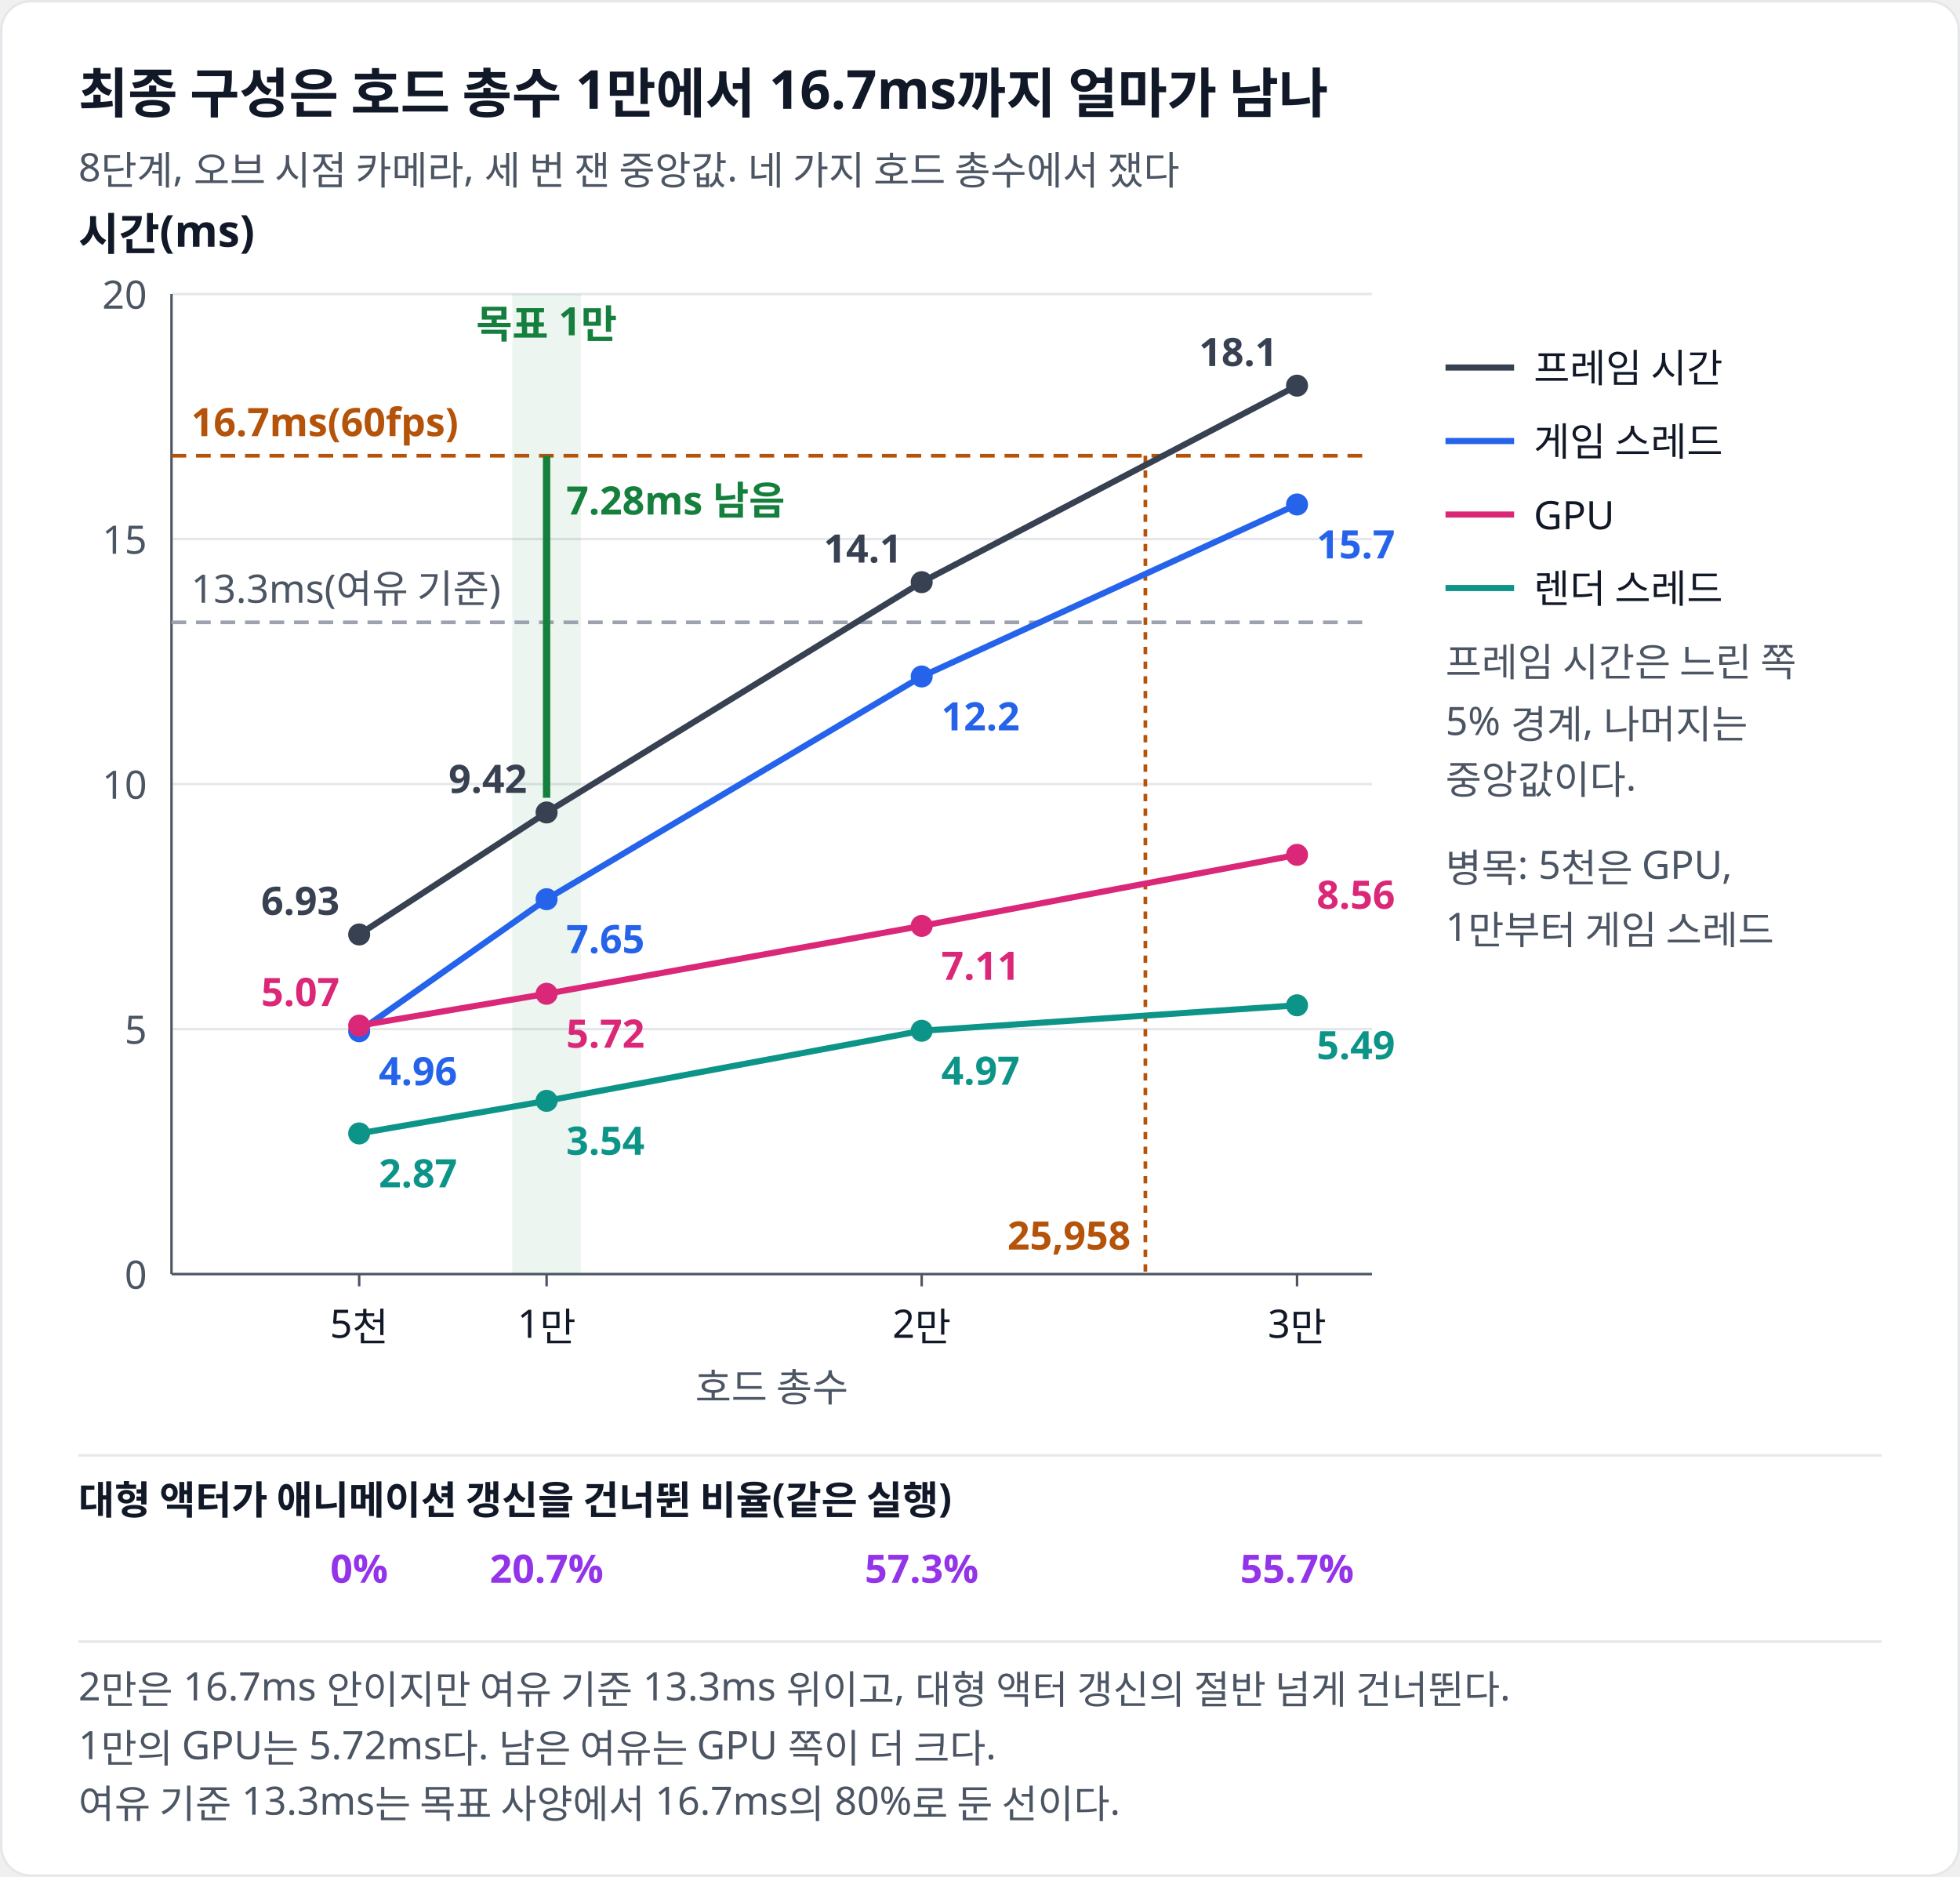
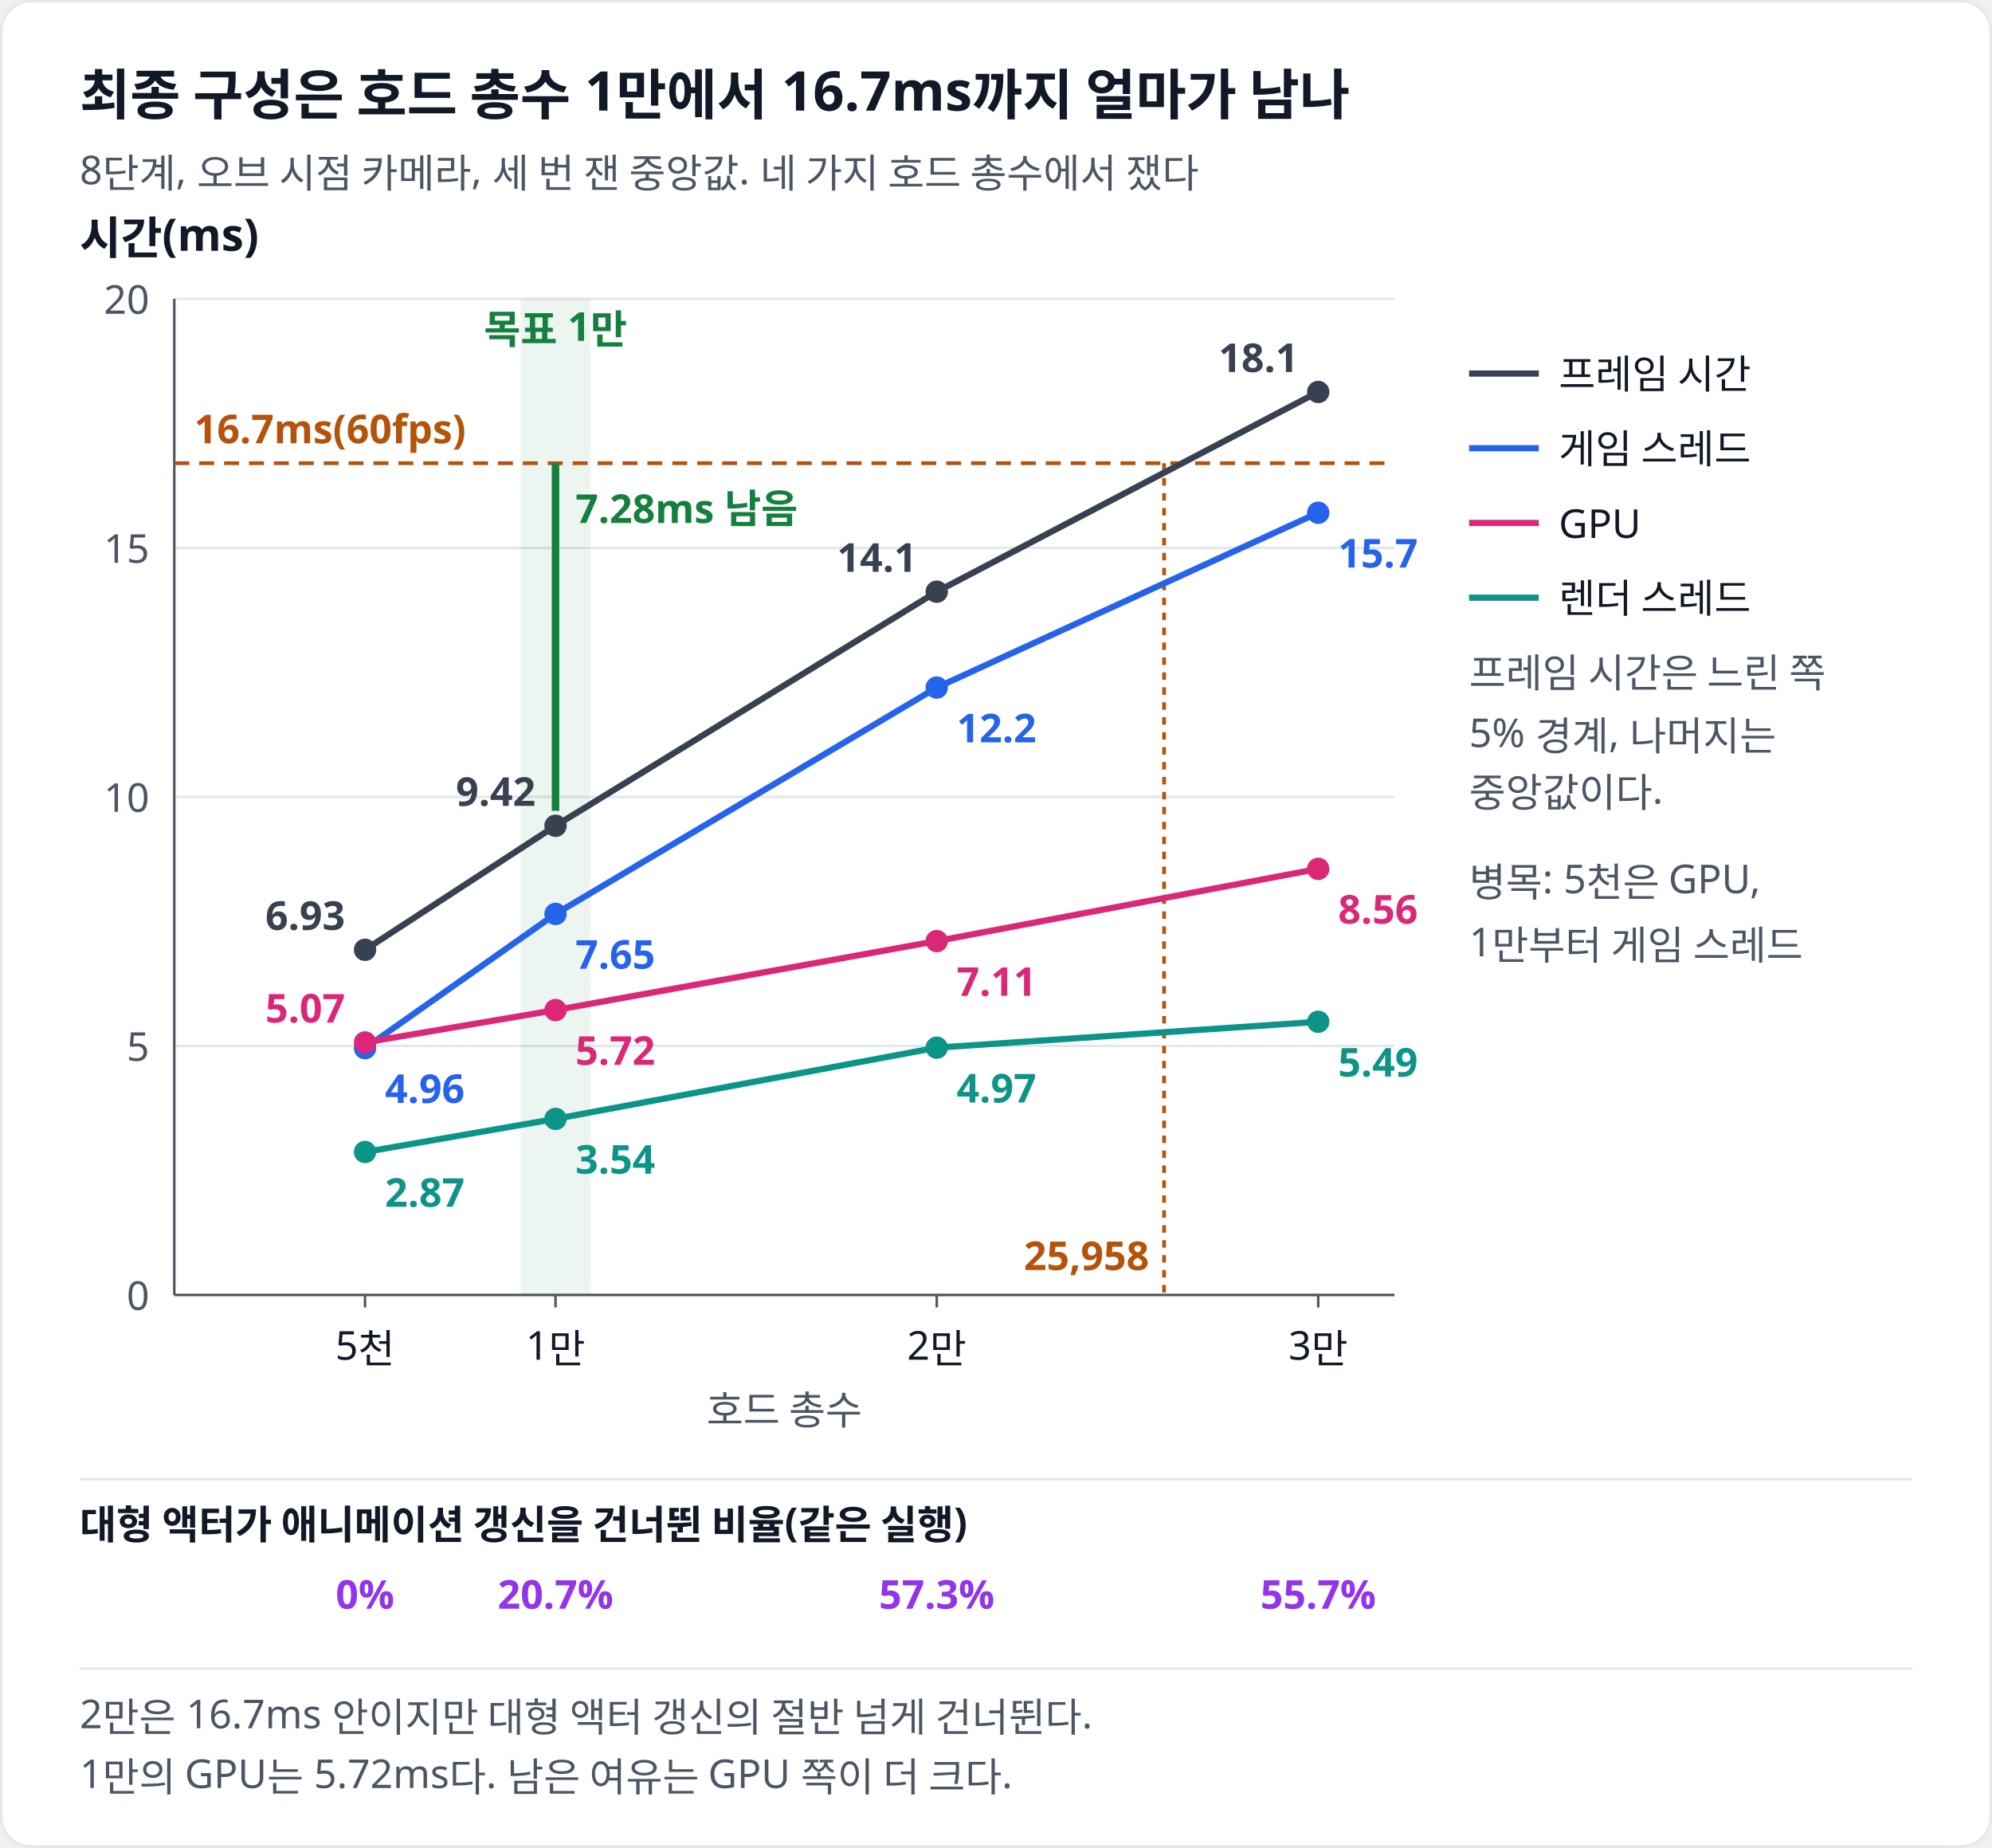
- <svg xmlns="http://www.w3.org/2000/svg" width="800" height="766" viewBox="0 0 800 766" font-family="Malgun Gothic, Apple SD Gothic Neo, Noto Sans KR, Segoe UI, sans-serif" font-size="16" fill="#111827">
-   <rect x="0.5" y="0.5" width="799" height="765" rx="12" fill="#ffffff" stroke="#e5e7eb" />
+ <svg xmlns="http://www.w3.org/2000/svg" width="800" height="742" viewBox="0 0 800 742" font-family="Malgun Gothic, Apple SD Gothic Neo, Noto Sans KR, Segoe UI, sans-serif" font-size="16" fill="#111827">
+   <rect x="0.5" y="0.5" width="799" height="741" rx="12" fill="#ffffff" stroke="#e5e7eb" />
  <text x="32" y="46" font-size="22" font-weight="700">최종 구성은 호드 총수 1만에서 16.7ms까지 얼마가 남나</text>
  <text x="32" y="74" font-size="16" fill="#4b5563">8단계, 오브 시점 카메라, 세 번 잰 중앙값. 네 가지 호드 총수에서 쟀다</text>
  <text x="32" y="102" font-size="18" font-weight="700">시간(ms)</text>
  <line x1="70" y1="520.0" x2="560" y2="520.0" stroke="#e5e7eb" />
  <text x="60" y="526.0" text-anchor="end" font-size="16" fill="#4b5563">0</text>
  <line x1="70" y1="420.0" x2="560" y2="420.0" stroke="#e5e7eb" />
  <text x="60" y="426.0" text-anchor="end" font-size="16" fill="#4b5563">5</text>
  <line x1="70" y1="320.0" x2="560" y2="320.0" stroke="#e5e7eb" />
  <text x="60" y="326.0" text-anchor="end" font-size="16" fill="#4b5563">10</text>
  <line x1="70" y1="220.0" x2="560" y2="220.0" stroke="#e5e7eb" />
  <text x="60" y="226.0" text-anchor="end" font-size="16" fill="#4b5563">15</text>
  <line x1="70" y1="120.0" x2="560" y2="120.0" stroke="#e5e7eb" />
  <text x="60" y="126.0" text-anchor="end" font-size="16" fill="#4b5563">20</text>
  <line x1="146.6" y1="520" x2="146.6" y2="525" stroke="#4b5563" />
  <text x="146.6" y="546" text-anchor="middle" font-size="16">5천</text>
  <line x1="223.1" y1="520" x2="223.1" y2="525" stroke="#4b5563" />
  <text x="223.1" y="546" text-anchor="middle" font-size="16">1만</text>
  <line x1="376.2" y1="520" x2="376.2" y2="525" stroke="#4b5563" />
  <text x="376.2" y="546" text-anchor="middle" font-size="16">2만</text>
  <line x1="529.4" y1="520" x2="529.4" y2="525" stroke="#4b5563" />
  <text x="529.4" y="546" text-anchor="middle" font-size="16">3만</text>
  <line x1="70" y1="520" x2="560" y2="520" stroke="#4b5563" />
  <line x1="70" y1="120" x2="70" y2="520" stroke="#4b5563" />
  <text x="315.0" y="572" text-anchor="middle" font-size="16" fill="#4b5563">호드 총수</text>
  <rect x="209.1" y="120" width="28" height="400" fill="#15803d" fill-opacity="0.08" />
  <text x="223.1" y="138" text-anchor="middle" font-size="16" font-weight="700" fill="#15803d">목표 1만</text>
  <line x1="467.5" y1="186.0" x2="467.5" y2="520" stroke="#b45309" stroke-width="1.5" stroke-dasharray="3 3" />
  <text x="461.5" y="510" text-anchor="end" font-size="16" font-weight="700" fill="#b45309">25,958</text>
  <line x1="70" y1="186.0" x2="560" y2="186.0" stroke="#b45309" stroke-dasharray="6 4" stroke-width="1.5" />
-   <line x1="70" y1="254.0" x2="560" y2="254.0" stroke="#9ca3af" stroke-dasharray="6 4" stroke-width="1.5" />
  <text x="78" y="178.0" font-size="16" font-weight="700" fill="#b45309">16.7ms(60fps)</text>
-   <text x="78" y="246.0" font-size="16" fill="#4b5563">13.3ms(여유 기준)</text>
  <polyline points="146.6,381.4 223.1,331.6 376.2,237.6 529.4,157.4" fill="none" stroke="#374151" stroke-width="2.5" />
  <circle cx="146.6" cy="381.4" r="4.5" fill="#374151" />
  <circle cx="223.1" cy="331.6" r="4.5" fill="#374151" />
  <circle cx="376.2" cy="237.6" r="4.5" fill="#374151" />
  <circle cx="529.4" cy="157.4" r="4.5" fill="#374151" />
  <polyline points="146.6,420.9 223.1,367.0 376.2,276.1 529.4,205.9" fill="none" stroke="#2563eb" stroke-width="2.5" />
  <circle cx="146.6" cy="420.9" r="4.5" fill="#2563eb" />
  <circle cx="223.1" cy="367.0" r="4.5" fill="#2563eb" />
  <circle cx="376.2" cy="276.1" r="4.5" fill="#2563eb" />
  <circle cx="529.4" cy="205.9" r="4.5" fill="#2563eb" />
  <polyline points="146.6,418.6 223.1,405.6 376.2,377.9 529.4,348.9" fill="none" stroke="#db2777" stroke-width="2.5" />
  <circle cx="146.6" cy="418.6" r="4.5" fill="#db2777" />
  <circle cx="223.1" cy="405.6" r="4.5" fill="#db2777" />
  <circle cx="376.2" cy="377.9" r="4.5" fill="#db2777" />
  <circle cx="529.4" cy="348.9" r="4.5" fill="#db2777" />
  <polyline points="146.6,462.6 223.1,449.3 376.2,420.7 529.4,410.3" fill="none" stroke="#0d9488" stroke-width="2.5" />
  <circle cx="146.6" cy="462.6" r="4.5" fill="#0d9488" />
  <circle cx="223.1" cy="449.3" r="4.5" fill="#0d9488" />
  <circle cx="376.2" cy="420.7" r="4.5" fill="#0d9488" />
  <circle cx="529.4" cy="410.3" r="4.5" fill="#0d9488" />
  <text x="138.6" y="373.4" text-anchor="end" font-size="16" font-weight="700" fill="#374151">6.93</text>
  <text x="215.1" y="323.6" text-anchor="end" font-size="16" font-weight="700" fill="#374151">9.42</text>
  <text x="368.2" y="229.6" text-anchor="end" font-size="16" font-weight="700" fill="#374151">14.1</text>
  <text x="521.4" y="149.4" text-anchor="end" font-size="16" font-weight="700" fill="#374151">18.1</text>
  <text x="154.6" y="442.9" font-size="16" font-weight="700" fill="#2563eb">4.96</text>
  <text x="231.1" y="389.0" font-size="16" font-weight="700" fill="#2563eb">7.65</text>
  <text x="384.2" y="298.1" font-size="16" font-weight="700" fill="#2563eb">12.2</text>
  <text x="537.4" y="227.9" font-size="16" font-weight="700" fill="#2563eb">15.7</text>
  <text x="138.6" y="410.6" text-anchor="end" font-size="16" font-weight="700" fill="#db2777">5.07</text>
  <text x="231.1" y="427.6" font-size="16" font-weight="700" fill="#db2777">5.72</text>
  <text x="384.2" y="399.9" font-size="16" font-weight="700" fill="#db2777">7.11</text>
  <text x="537.4" y="370.9" font-size="16" font-weight="700" fill="#db2777">8.56</text>
  <text x="154.6" y="484.6" font-size="16" font-weight="700" fill="#0d9488">2.87</text>
  <text x="231.1" y="471.3" font-size="16" font-weight="700" fill="#0d9488">3.54</text>
  <text x="384.2" y="442.7" font-size="16" font-weight="700" fill="#0d9488">4.97</text>
  <text x="537.4" y="432.3" font-size="16" font-weight="700" fill="#0d9488">5.49</text>
  <line x1="223.1" y1="186.0" x2="223.1" y2="325.6" stroke="#15803d" stroke-width="3" />
  <text x="231.1" y="210.0" font-size="16" font-weight="700" fill="#15803d">7.28ms 남음</text>
  <line x1="590" y1="150" x2="618" y2="150" stroke="#374151" stroke-width="2.5" />
  <text x="626" y="156" font-size="16">프레임 시간</text>
  <line x1="590" y1="180" x2="618" y2="180" stroke="#2563eb" stroke-width="2.5" />
  <text x="626" y="186" font-size="16">게임 스레드</text>
  <line x1="590" y1="210" x2="618" y2="210" stroke="#db2777" stroke-width="2.5" />
  <text x="626" y="216" font-size="16">GPU</text>
  <line x1="590" y1="240" x2="618" y2="240" stroke="#0d9488" stroke-width="2.5" />
  <text x="626" y="246" font-size="16">렌더 스레드</text>
  <text x="590" y="276" font-size="16" fill="#4b5563">프레임 시간은 느린 쪽</text>
  <text x="590" y="300" font-size="16" fill="#4b5563">5% 경계, 나머지는</text>
  <text x="590" y="324" font-size="16" fill="#4b5563">중앙값이다.</text>
  <text x="590" y="360" font-size="16" fill="#4b5563">병목: 5천은 GPU,</text>
  <text x="590" y="384" font-size="16" fill="#4b5563">1만부터 게임 스레드</text>
  <line x1="32" y1="594" x2="768" y2="594" stroke="#e5e7eb" />
  <text x="32" y="618" font-size="16" font-weight="700">대형 액터가 애니메이션 갱신을 건너뛴 비율(같은 실행)</text>
  <text x="146.6" y="646" text-anchor="middle" font-size="16" font-weight="700" fill="#9333ea">0%</text>
  <text x="223.1" y="646" text-anchor="middle" font-size="16" font-weight="700" fill="#9333ea">20.7%</text>
  <text x="376.2" y="646" text-anchor="middle" font-size="16" font-weight="700" fill="#9333ea">57.3%</text>
  <text x="529.4" y="646" text-anchor="middle" font-size="16" font-weight="700" fill="#9333ea">55.7%</text>
  <line x1="32" y1="670" x2="768" y2="670" stroke="#e5e7eb" />
-   <text x="32" y="694" font-size="16" fill="#4b5563">2만은 16.7ms 안이지만 여유 기준 13.3ms 위이고, 대형 액터 갱신의 절반 넘게 건너뛴다.</text>
+   <text x="32" y="694" font-size="16" fill="#4b5563">2만은 16.7ms 안이지만 대형 액터 갱신의 절반 넘게 건너뛴다.</text>
  <text x="32" y="718" font-size="16" fill="#4b5563">1만의 GPU는 5.72ms다. 남은 여유는 GPU 쪽이 더 크다.</text>
-   <text x="32" y="742" font-size="16" fill="#4b5563">여유 기준 13.3ms는 목표 사양에서 16.7ms의 80%로 둔 선이다.</text>
</svg>
